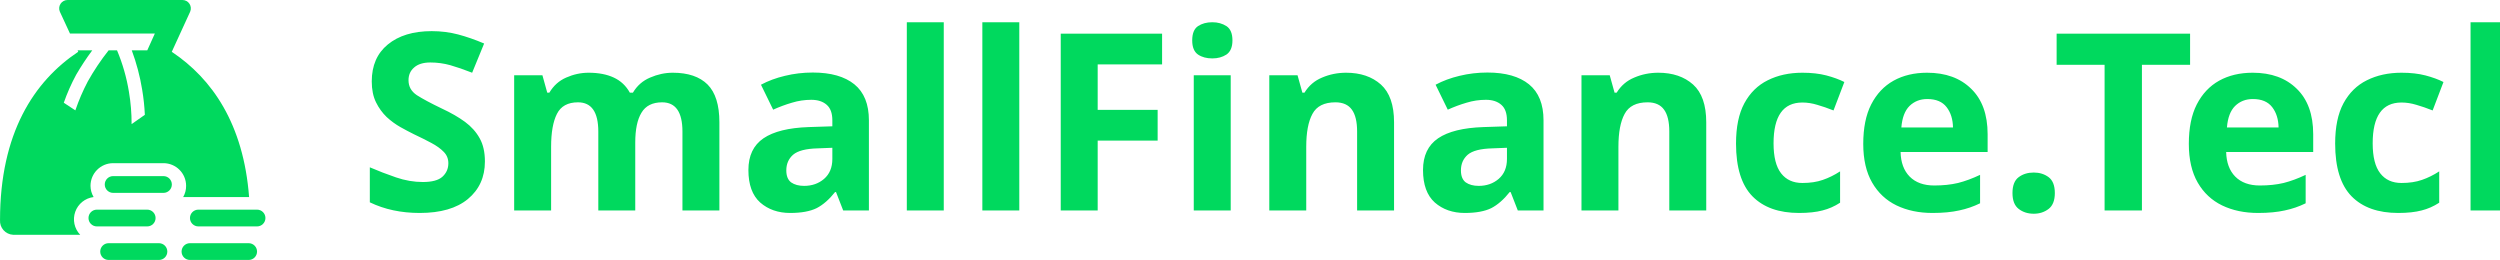
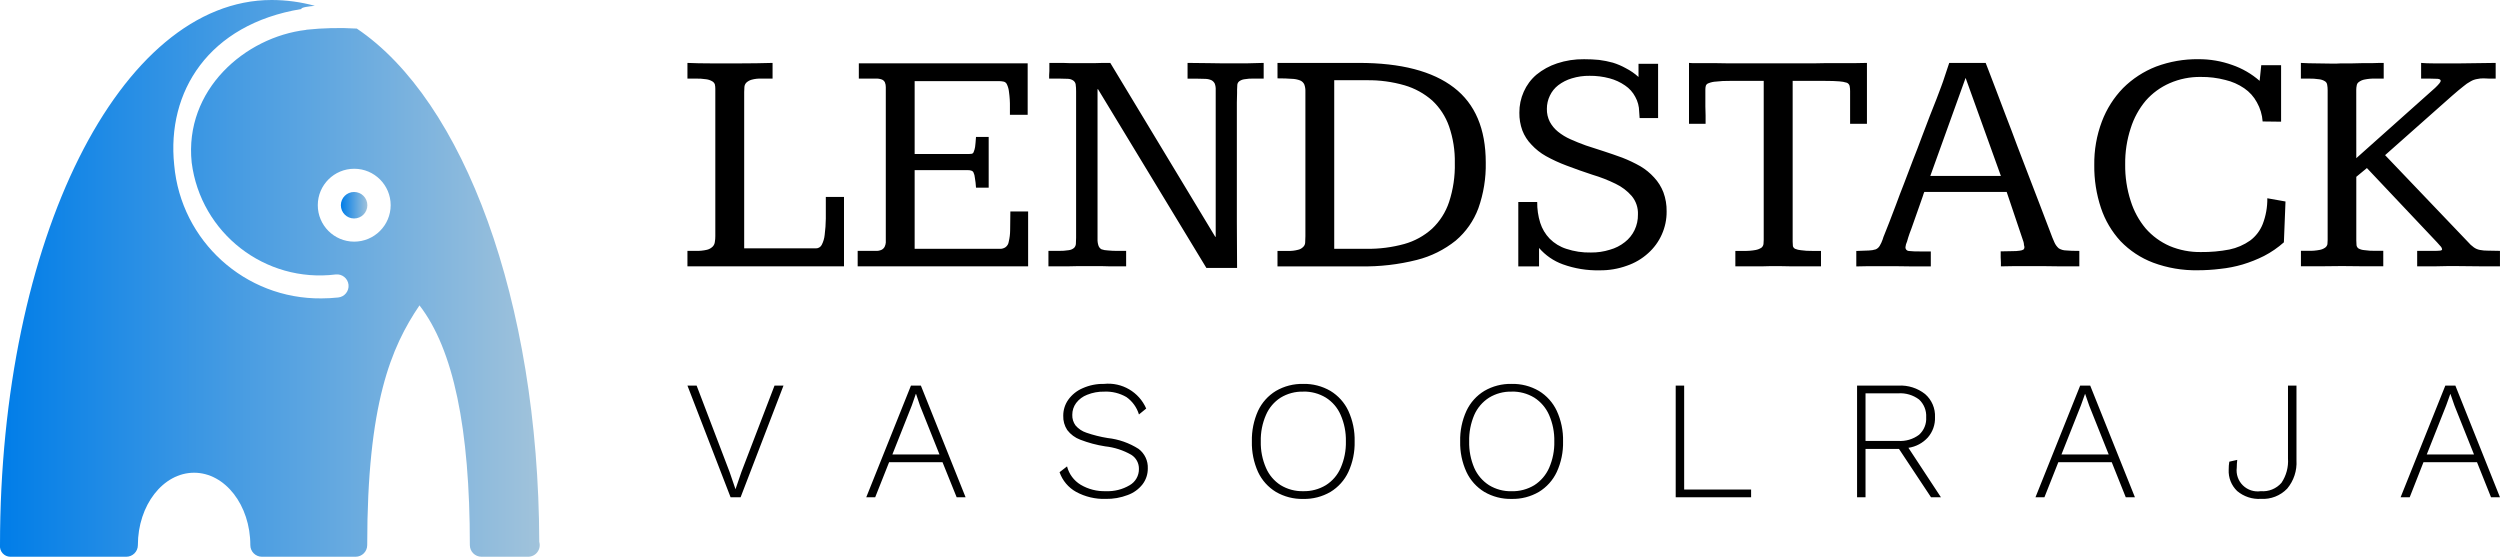
- <svg xmlns="http://www.w3.org/2000/svg" width="201.953" height="21" viewBox="0 0 201.953 21">
-   <g id="Group_27708" data-name="Group 27708" transform="translate(-140.047 -34)">
-     <g id="coin-bag-solid" transform="translate(137 31.5)">
-       <path id="Path_1" data-name="Path 1" d="M17.844,18.419h5.325c-.447-5.9-2.987-9.565-6.246-11.733l1.484-3.238A.677.677,0,0,0,17.79,2.5H8.5a.677.677,0,0,0-.616.948L8.7,5.21h6.855l-.61,1.355H13.691a16.868,16.868,0,0,1,.84,3.177,16.59,16.59,0,0,1,.217,2.032l-1.07.752a15.27,15.27,0,0,0-.217-2.615A14.727,14.727,0,0,0,12.5,6.565h-.677a19.118,19.118,0,0,0-1.68,2.506,16.2,16.2,0,0,0-1.009,2.344L8.2,10.8a15.432,15.432,0,0,1,1-2.263,20.869,20.869,0,0,1,1.3-1.971H9.315l.054.115c-3.59,2.391-6.32,6.591-6.32,13.6a1.118,1.118,0,0,0,1.057,1.185H9.525a1.809,1.809,0,0,1,1.084-3.048,1.809,1.809,0,0,1-.251-.908,1.829,1.829,0,0,1,1.829-1.829h4.065a1.829,1.829,0,0,1,1.829,1.829A1.782,1.782,0,0,1,17.844,18.419Z" transform="translate(0 0)" fill="#00d95e" />
-       <path id="Path_2" data-name="Path 2" d="M19.019,28.177a.677.677,0,0,0-.677-.677H14.277a.677.677,0,1,0,0,1.355h4.065A.677.677,0,0,0,19.019,28.177Z" transform="translate(-3.404 -8.065)" fill="#00d95e" />
-       <path id="Path_3" data-name="Path 3" d="M20.282,23.5H16.217a.677.677,0,0,0,0,1.355h4.065a.677.677,0,1,0,0-1.355Z" transform="translate(-4.03 -6.774)" fill="#00d95e" />
-       <path id="Path_4" data-name="Path 4" d="M19.742,31.5H15.677a.677.677,0,0,0,0,1.355h4.065a.677.677,0,1,0,0-1.355Z" transform="translate(-3.856 -9.355)" fill="#00d95e" />
-       <path id="Path_5" data-name="Path 5" d="M30.119,31.5H25.377a.677.677,0,0,0,0,1.355h4.742a.677.677,0,0,0,0-1.355Z" transform="translate(-6.985 -9.355)" fill="#00d95e" />
-       <path id="Path_6" data-name="Path 6" d="M31.119,27.5H26.377a.677.677,0,1,0,0,1.355h4.742a.677.677,0,0,0,0-1.355Z" transform="translate(-7.307 -8.065)" fill="#00d95e" />
+ <svg xmlns="http://www.w3.org/2000/svg" width="220" height="48.993" viewBox="0 0 220 48.993">
+   <defs>
+     <linearGradient id="linear-gradient" x2="1" gradientUnits="objectBoundingBox">
+       <stop offset="0" stop-color="#007de8" />
+       <stop offset="1" stop-color="#a1c3db" />
+     </linearGradient>
+   </defs>
+   <g id="companylogo" transform="translate(-40 -125.503)">
+     <g id="_75d8dab8-1c81-4378-8432-33e12b036322" data-name="75d8dab8-1c81-4378-8432-33e12b036322" transform="translate(99.724 123.65)">
+       <path id="Path_38135" data-name="Path 38135" d="M.771,8.769V7.389h0q.934.041,2.05.041H5.481q1.319,0,2.781-.041h0v1.38H7.287a2.9,2.9,0,0,0-.873.1h0a1.139,1.139,0,0,0-.447.244h0a.609.609,0,0,0-.183.386h0q-.02.223-.02.447h0V23.709h6.313a.565.565,0,0,0,.507-.3h0a2.42,2.42,0,0,0,.264-.893h0a12.418,12.418,0,0,0,.1-1.421h0V19.182h1.6v6.11H.771v-1.36h.71a3.969,3.969,0,0,0,1.015-.1h0A1.066,1.066,0,0,0,3,23.546H3a.7.7,0,0,0,.183-.406h0a2.856,2.856,0,0,0,.041-.507h0V10.109h0V9.885h0V9.662h0a1.774,1.774,0,0,0-.041-.386h0a.526.526,0,0,0-.223-.264h0a1.4,1.4,0,0,0-.528-.183h0a5.792,5.792,0,0,0-.954-.061H.771Zm15.082-1.34H30.711v4.527H29.149v-.67h0a8.353,8.353,0,0,0-.081-1.34h0a2.024,2.024,0,0,0-.183-.67h0a.408.408,0,0,0-.3-.244h0a2.1,2.1,0,0,0-.447-.041H20.765v6.414h4.79a1.261,1.261,0,0,0,.244-.02h0a.241.241,0,0,0,.162-.162h0a1.888,1.888,0,0,0,.122-.426h0q.041-.3.081-.893h1.116V18.37H26.165a7.464,7.464,0,0,0-.1-.873h0a1.334,1.334,0,0,0-.122-.467h0a.294.294,0,0,0-.2-.162h0a.721.721,0,0,0-.264-.041H20.765v6.922h7.49a.808.808,0,0,0,.507-.142h0a.715.715,0,0,0,.284-.487h0a4.4,4.4,0,0,0,.122-.995h0q.02-.65.02-1.664h1.563v4.831h-15v-1.36h1.583a1.106,1.106,0,0,0,.528-.1h0a.62.62,0,0,0,.264-.264h0a1.042,1.042,0,0,0,.1-.365h0v-.426h0V10.088h0V9.52h0a1.042,1.042,0,0,0-.081-.426h0a.518.518,0,0,0-.264-.244h0a1.414,1.414,0,0,0-.548-.081H15.853ZM32.62,7.389H33.8q.3,0,.609.02H36.6q.365-.02.731-.02h.65l9.236,15.3h.041V9.764h0a1.414,1.414,0,0,0-.081-.548h0a.69.69,0,0,0-.284-.3h0a1.379,1.379,0,0,0-.528-.122h0q-.345-.02-.853-.02h-.731V7.389h0q1.1,0,1.847.02h0q.751.02,1.36.02h1.908q.71-.02,1.583-.041h0v1.38H50.6a4.259,4.259,0,0,0-.832.061h0a.986.986,0,0,0-.447.183h0a.454.454,0,0,0-.162.3h0a3.914,3.914,0,0,0-.02.426h0v.3h0q0,.284-.02.832h0V12.2h0v1.664h0v7.531h0q0,2.05.02,4.039h-2.7L36.9,9.7h-.041V22.876h0a1.655,1.655,0,0,0,.081.589h0a.582.582,0,0,0,.264.325h0a1.8,1.8,0,0,0,.548.1h0a7.383,7.383,0,0,0,.873.041h.751v1.36H37.938q-.365,0-.771-.02H35.177q-.487.02-.934.02H32.538v-1.36h.893a5.1,5.1,0,0,0,.893-.061h0a.883.883,0,0,0,.467-.2h0a.551.551,0,0,0,.162-.345h0q.02-.223.02-.548h0V9.906h0a4.125,4.125,0,0,0-.041-.65h0a.527.527,0,0,0-.223-.325h0a.867.867,0,0,0-.467-.142h0q-.284-.02-.771-.02H32.6v-.3h0a3.306,3.306,0,0,1,.02-.365h0V7.713h0Zm20.075,0H59.86q5.541,0,8.363,2.172h0q2.8,2.152,2.8,6.6h0a11.379,11.379,0,0,1-.65,4.019h0a6.861,6.861,0,0,1-1.989,2.842h0a8.974,8.974,0,0,1-3.43,1.705h0a18.8,18.8,0,0,1-4.933.568H52.695v-1.36h.913a3.112,3.112,0,0,0,.893-.1h0a.878.878,0,0,0,.447-.244h0a.551.551,0,0,0,.183-.386h0q.02-.244.02-.568h0v-.548h0V20.643h0v-2.05h0V16.259h0V9.926h0a1.627,1.627,0,0,0-.1-.65h0a.7.7,0,0,0-.365-.345h0a2.178,2.178,0,0,0-.751-.142h0q-.487-.041-1.238-.041h0Zm4.993,1.522V23.749H60.53a11.9,11.9,0,0,0,3.329-.426h0a6.094,6.094,0,0,0,2.436-1.34h0a5.7,5.7,0,0,0,1.5-2.355h0A10.243,10.243,0,0,0,68.3,16.2h0a9.341,9.341,0,0,0-.507-3.227h0A5.681,5.681,0,0,0,66.315,10.7h0a6.44,6.44,0,0,0-2.436-1.34h0a11.392,11.392,0,0,0-3.329-.447H57.688Zm28.5-1.441v4.77H84.563a2.329,2.329,0,0,1-.02-.284h0a2.007,2.007,0,0,1-.02-.284h0a2.729,2.729,0,0,0-.345-1.3h0a2.72,2.72,0,0,0-.893-.995h0a4.351,4.351,0,0,0-1.36-.629h0a6.5,6.5,0,0,0-1.766-.223h0a5.068,5.068,0,0,0-1.563.223h0a3.692,3.692,0,0,0-1.2.609h0a2.487,2.487,0,0,0-.731.913h0a2.634,2.634,0,0,0-.264,1.157h0a2.4,2.4,0,0,0,.264,1.157h0a2.848,2.848,0,0,0,.71.853h0a4.833,4.833,0,0,0,1.1.67h0q.629.284,1.36.548h0l1.563.507h0q.812.264,1.644.568h0a12.322,12.322,0,0,1,1.583.751h0a5.212,5.212,0,0,1,1.218.995h0a4.047,4.047,0,0,1,.812,1.3h0a4.627,4.627,0,0,1,.284,1.685h0a4.829,4.829,0,0,1-.426,2.03h0a4.818,4.818,0,0,1-1.2,1.644h0a5.326,5.326,0,0,1-1.867,1.1h0a6.8,6.8,0,0,1-2.416.406h0a8.912,8.912,0,0,1-3.227-.528h0a5.016,5.016,0,0,1-2.091-1.441h0v1.624H73.886V19.629h1.664a5.9,5.9,0,0,0,.264,1.827h0a3.578,3.578,0,0,0,.832,1.4h0a3.608,3.608,0,0,0,1.461.893h0a6.386,6.386,0,0,0,2.172.325h0a5.374,5.374,0,0,0,1.664-.244h0a3.681,3.681,0,0,0,1.319-.67h0a2.943,2.943,0,0,0,.853-1.056h0a3.044,3.044,0,0,0,.3-1.38h0a2.383,2.383,0,0,0-.548-1.624h0a4.372,4.372,0,0,0-1.421-1.076h0a12.964,12.964,0,0,0-2.03-.792h0q-1.116-.365-2.294-.812h0a13.292,13.292,0,0,1-1.807-.832h0a5.161,5.161,0,0,1-1.279-1.015h0a3.651,3.651,0,0,1-.792-1.238h0a4.351,4.351,0,0,1-.264-1.563h0a4.429,4.429,0,0,1,.386-1.847h0a4.2,4.2,0,0,1,1.116-1.5h0A5.666,5.666,0,0,1,77.3,7.429h0a7.232,7.232,0,0,1,2.375-.365h0q.69,0,1.319.061h0a8.817,8.817,0,0,1,1.218.244h0a5.993,5.993,0,0,1,1.137.487h0a5.173,5.173,0,0,1,1.116.771h0V7.47h1.725Zm2.72,5.278V7.389h0l.325.02h2.01q.629.02,1.238.02h7.328q.467,0,1.1-.02h2.558q.629-.02,1.1-.02h0v5.359h-1.482V9.885h0a2.212,2.212,0,0,0-.041-.467h0a.418.418,0,0,0-.244-.284h0a2.841,2.841,0,0,0-.67-.122h0q-.467-.041-1.3-.041h-2.8V23.12h0a3.162,3.162,0,0,0,.02.386h0a.363.363,0,0,0,.2.244h0a1.626,1.626,0,0,0,.507.122h0a6.123,6.123,0,0,0,.995.061h.771v1.36h-2.5q-.487,0-1.076-.02h-.913q-.345.02-.771.02H92.987v-1.36h.771a4.924,4.924,0,0,0,1.015-.081h0a1.4,1.4,0,0,0,.507-.2h0a.5.5,0,0,0,.183-.325h0a2.967,2.967,0,0,0,.02-.365h0V8.972h-3a9,9,0,0,0-1.2.061h0a1.94,1.94,0,0,0-.65.142h0a.368.368,0,0,0-.244.223h0a1.27,1.27,0,0,0-.041.345h0v.69h0v.792h0q.02.406.02.792h0v.731H88.907Zm22.9-5.359h3.207l.244.629h0q.244.629.629,1.644h0q.386,1.035.893,2.355h0q.507,1.3,1.015,2.679h0q.528,1.38,1.035,2.7h0l.913,2.375h0q.406,1.035.65,1.705h0q.244.65.264.69h0q.244.67.406,1.015h0a1.484,1.484,0,0,0,.386.528h0a1.273,1.273,0,0,0,.65.183h0q.406.041,1.157.041h0v1.36h-1.543q-.751-.02-1.563-.02h-2.679q-.487.02-1.116.02h0v-.345h0q-.02-.223-.02-.447h0v-.528h0q.65,0,1.056-.02h0a3.961,3.961,0,0,0,.629-.041h0a.822.822,0,0,0,.325-.1h0a.3.3,0,0,0,.081-.223h0a1.3,1.3,0,0,1-.041-.183h0a1.141,1.141,0,0,0-.041-.264h0l-1.482-4.4h-7.247a2.211,2.211,0,0,0-.122.345h0q-.122.325-.284.812h0q-.162.487-.365,1.035h0q-.183.548-.365,1.035h0q-.183.467-.284.792h0l-.1.345h0a1.532,1.532,0,0,0-.142.507h0a.311.311,0,0,0,.284.325h0a7.689,7.689,0,0,0,.954.041h.995v1.319h-1.543q-.771-.02-1.563-.02h-2.436q-.467.02-1.015.02h0v-1.36h0q.69-.02,1.1-.041h0a2.175,2.175,0,0,0,.609-.1h0a.757.757,0,0,0,.345-.3h0a2.867,2.867,0,0,0,.264-.568h0a3.357,3.357,0,0,1,.162-.447h0q.162-.406.426-1.076h0q.244-.67.589-1.543h0q.325-.893.71-1.867h0q.386-.995.771-2.03h0q.406-1.015.771-2.01h0q.386-.995.71-1.867h0l.609-1.543h0q.244-.67.406-1.076h0q.142-.406.162-.447h0Zm1.441,1.319-3.106,8.627h6.211Zm20.7,15.325h0a12.509,12.509,0,0,0,2.517-.223h0a4.894,4.894,0,0,0,1.827-.792h0a3.342,3.342,0,0,0,1.1-1.441h0A6.1,6.1,0,0,0,139.8,19.3h0l1.6.284-.142,3.593h0a8.533,8.533,0,0,1-1.746,1.2h0a11.665,11.665,0,0,1-1.888.751h0a11.011,11.011,0,0,1-1.969.386h0a16.188,16.188,0,0,1-1.969.122h0a10.72,10.72,0,0,1-3.938-.67h0a7.832,7.832,0,0,1-2.862-1.888h0a8.091,8.091,0,0,1-1.725-2.923h0a11.51,11.51,0,0,1-.589-3.776h0a10.419,10.419,0,0,1,.67-3.836h0A8.553,8.553,0,0,1,127.109,9.6h0a8.484,8.484,0,0,1,2.9-1.888h0a10.305,10.305,0,0,1,3.735-.65h0a8.632,8.632,0,0,1,2.964.507h0a7.26,7.26,0,0,1,2.416,1.4h0l.142-1.38h1.746v4.973l-1.624-.02h0a3.966,3.966,0,0,0-.507-1.685h0a3.5,3.5,0,0,0-1.116-1.238h0a4.931,4.931,0,0,0-1.664-.731h0a8.076,8.076,0,0,0-2.152-.264h0a6.606,6.606,0,0,0-2.74.548h0a6,6,0,0,0-2.111,1.543h0a7.038,7.038,0,0,0-1.319,2.416h0a9.787,9.787,0,0,0-.487,3.187h0a10.04,10.04,0,0,0,.487,3.227h0a7.038,7.038,0,0,0,1.319,2.416h0a6,6,0,0,0,2.111,1.543h0A6.826,6.826,0,0,0,133.949,24.033Zm13.681-8.261,6.942-6.191h0q.487-.467.487-.609h0q0-.162-.284-.183h0q-.264-.02-.731-.02h-.71V7.389h0q.467.041,1.076.041h2.4l3.085-.041v1.38H159.3q-.264-.02-.467-.02h0a2.459,2.459,0,0,0-.589.061h0a1.6,1.6,0,0,0-.548.2h0a3.514,3.514,0,0,0-.65.447h0q-.386.3-.995.832h0l-5.887,5.217,7.287,7.632h0a2.8,2.8,0,0,0,.528.487h0a1.327,1.327,0,0,0,.528.223h0a3.349,3.349,0,0,0,.69.061h0q.406.02,1.076.02h0v1.36h-1.705q-.934-.02-1.989-.02h-.974q-.507.02-.974.02h-1.644v-1.36h1.482a4.788,4.788,0,0,0,.528-.02h0q.183-.02.183-.122h0a.439.439,0,0,0-.1-.223h0q-.122-.122-.345-.386h0l-6.171-6.536-.934.771v5.6h0a3.917,3.917,0,0,0,.02.426h0a.42.42,0,0,0,.183.284h0a1.271,1.271,0,0,0,.507.142h0a5.955,5.955,0,0,0,.974.061h.69v1.36h-1.664q-.913-.02-1.969-.02h0q-.954,0-1.928.02h-1.685v-1.36h.67a4.5,4.5,0,0,0,.974-.081h0a1.188,1.188,0,0,0,.487-.2h0a.512.512,0,0,0,.2-.3h0a2.97,2.97,0,0,0,.02-.365h0V9.8h0a2.523,2.523,0,0,0-.041-.487h0a.43.43,0,0,0-.183-.3h0a1.212,1.212,0,0,0-.507-.183h0a5.791,5.791,0,0,0-.954-.061h-.67V7.389h0q.71.041,1.38.041h0q.67.02,1.34.02h.406q.2-.02.406-.02h.995q.386,0,.853-.02h.853q.406-.02.69-.02h.365v1.38h-.731a4.206,4.206,0,0,0-.954.081h0a1.186,1.186,0,0,0-.507.223h0a.43.43,0,0,0-.183.3h0a1.775,1.775,0,0,0-.041.386h0Z" />
    </g>
-     <text id="SmallFinance.Tech" transform="translate(169 51)" fill="#00d95e" font-size="20" font-family="CircularStd-Bold, Circular Std Bold" font-weight="700">
-       <tspan x="0" y="0">SmallFinance.Tech</tspan>
-     </text>
+     <g id="_76ab98ff-554f-4737-97c6-0811a2aa251e" data-name="76ab98ff-554f-4737-97c6-0811a2aa251e" transform="translate(39.249 125.503)">
+       <path id="Path_38136" data-name="Path 38136" d="M33.079,18.06a1.166,1.166,0,1,1-1.166-1.166,1.166,1.166,0,0,1,1.166,1.166Z" fill="url(#linear-gradient)" />
+       <path id="Path_38137" data-name="Path 38137" d="M48.206,47.685C48.144,26.4,41.536,8.825,32.15,2.515a26.89,26.89,0,0,0-4.422.1c-.016,0-.031.014-.045.016C22.323,3.26,16.952,7.9,17.619,14.306A11.374,11.374,0,0,0,30.3,24.152a1.019,1.019,0,0,1,.214,2.027,14.361,14.361,0,0,1-1.476.08,12.88,12.88,0,0,1-12.957-11.74C15.406,8.068,19.1,2.141,27.265.794V.786c0-.147.672-.225,1.192-.274A14.515,14.515,0,0,0,24.66,0C11.32,0,.751,21.073.751,47.973a.923.923,0,0,0,.9,1.021H11.863a1.022,1.022,0,0,0,1.021-1.021c0-3.513,2.219-6.373,4.948-6.373s4.948,2.86,4.948,6.373A1.022,1.022,0,0,0,23.8,48.994h8.245a1.024,1.024,0,0,0,1.021-1.021c0-12.479,2.1-17.407,4.6-21.1,2.98,3.86,4.432,10.785,4.432,21.1a1.024,1.024,0,0,0,1.021,1.021h4.107a1.024,1.024,0,0,0,.98-1.309ZM31.913,21.265a3.207,3.207,0,1,1,3.217-3.207,3.213,3.213,0,0,1-3.217,3.207Z" fill="url(#linear-gradient)" />
+     </g>
+     <g id="_724fb1b5-be12-4237-bde6-d19bf2456cf9" data-name="724fb1b5-be12-4237-bde6-d19bf2456cf9" transform="translate(100.155 155.416)">
+       <path id="Path_38138" data-name="Path 38138" d="M8.793,4.019,5.019,13.844H4.136L.34,4.019h.808l2.9,7.6.521,1.521.521-1.521,2.913-7.6ZM24.03,13.844,22.786,10.76h-4.7l-1.223,3.084h-.787l3.934-9.825h.872l3.934,9.825ZM18.374,10.08H22.52L20.809,5.795l-.351-1.042h-.021l-.351,1.01ZM37,3.87h0a3.639,3.639,0,0,1,3.711,2.169h0l-.638.521h0A2.9,2.9,0,0,0,38.97,5.029h0a3.548,3.548,0,0,0-1.946-.478h0a3.826,3.826,0,0,0-1.51.276h0a2.195,2.195,0,0,0-.968.723h0a1.73,1.73,0,0,0-.34,1.042h0a1.487,1.487,0,0,0,.287.936h0a2.125,2.125,0,0,0,.957.638h0a11.116,11.116,0,0,0,1.871.468h0a6.341,6.341,0,0,1,2.722.957h0a2.043,2.043,0,0,1,.808,1.723h0a2.261,2.261,0,0,1-.468,1.4h0a2.9,2.9,0,0,1-1.3.936h0a5.125,5.125,0,0,1-1.935.34h0a5.115,5.115,0,0,1-2.605-.617h0a3.176,3.176,0,0,1-1.457-1.733h0l.659-.51h0a2.663,2.663,0,0,0,1.2,1.616h0a4.089,4.089,0,0,0,2.222.564h0a3.785,3.785,0,0,0,2.084-.521h0a1.62,1.62,0,0,0,.819-1.435h0a1.431,1.431,0,0,0-.67-1.244h0a5.894,5.894,0,0,0-2.3-.744h0a10.567,10.567,0,0,1-2.19-.585h0a2.567,2.567,0,0,1-1.148-.851h0a2.15,2.15,0,0,1-.351-1.265h0a2.418,2.418,0,0,1,.436-1.393h0A3.008,3.008,0,0,1,35.11,4.253h0A4.379,4.379,0,0,1,37,3.87Zm17.523,0h0a4.557,4.557,0,0,1,2.4.617h0A4.075,4.075,0,0,1,58.5,6.242h0a6.094,6.094,0,0,1,.553,2.69h0a6.094,6.094,0,0,1-.553,2.69h0a4.075,4.075,0,0,1-1.574,1.754h0a4.557,4.557,0,0,1-2.4.617h0a4.557,4.557,0,0,1-2.4-.617h0a4.075,4.075,0,0,1-1.574-1.754h0a6.2,6.2,0,0,1-.542-2.69h0a6.2,6.2,0,0,1,.542-2.69h0a4.075,4.075,0,0,1,1.574-1.754h0a4.557,4.557,0,0,1,2.4-.617Zm0,.681h0a3.639,3.639,0,0,0-1.988.532h0A3.4,3.4,0,0,0,51.251,6.6h0a5.5,5.5,0,0,0-.457,2.329h0a5.5,5.5,0,0,0,.457,2.329h0a3.4,3.4,0,0,0,1.287,1.521h0a3.639,3.639,0,0,0,1.988.532h0a3.693,3.693,0,0,0,2-.532h0a3.38,3.38,0,0,0,1.3-1.521h0a5.5,5.5,0,0,0,.457-2.329h0A5.5,5.5,0,0,0,57.822,6.6h0a3.38,3.38,0,0,0-1.3-1.521h0a3.693,3.693,0,0,0-2-.532ZM72.867,3.87h0a4.557,4.557,0,0,1,2.4.617h0a4.075,4.075,0,0,1,1.574,1.754h0a6.094,6.094,0,0,1,.553,2.69h0a6.094,6.094,0,0,1-.553,2.69h0a4.075,4.075,0,0,1-1.574,1.754h0a4.557,4.557,0,0,1-2.4.617h0a4.557,4.557,0,0,1-2.4-.617h0a4.075,4.075,0,0,1-1.574-1.754h0a6.094,6.094,0,0,1-.553-2.69h0a6.094,6.094,0,0,1,.553-2.69h0a4.075,4.075,0,0,1,1.574-1.754h0a4.557,4.557,0,0,1,2.4-.617Zm0,.681h0a3.639,3.639,0,0,0-1.988.532h0a3.469,3.469,0,0,0-1.3,1.521h0a5.616,5.616,0,0,0-.447,2.329h0a5.616,5.616,0,0,0,.447,2.329h0a3.469,3.469,0,0,0,1.3,1.521h0a3.639,3.639,0,0,0,1.988.532h0a3.693,3.693,0,0,0,2-.532h0a3.469,3.469,0,0,0,1.3-1.521h0a5.5,5.5,0,0,0,.457-2.329h0A5.5,5.5,0,0,0,76.163,6.6h0a3.469,3.469,0,0,0-1.3-1.521h0a3.693,3.693,0,0,0-2-.532Zm15.184,8.613h5.891v.681H87.307V4.019h.744Zm22.595.681h-.872l-2.818-4.253h-2.945v4.253h-.744V4.019h3.647a3.482,3.482,0,0,1,2.339.744h0a2.542,2.542,0,0,1,.872,2.042h0a2.565,2.565,0,0,1-.627,1.776h0a2.866,2.866,0,0,1-1.712.914h0ZM104.011,4.7V8.889h2.882a2.747,2.747,0,0,0,1.829-.542h0a1.908,1.908,0,0,0,.627-1.542h0a1.973,1.973,0,0,0-.627-1.563h0a2.747,2.747,0,0,0-1.829-.542h-2.882Zm22.9,9.144-1.233-3.084h-4.7l-1.223,3.084h-.787L122.9,4.019h.883l3.934,9.825Zm-5.657-3.764h4.157L123.7,5.795l-.362-1.042h-.011l-.362,1.01Zm20.681-6.061V10.6h0a3.545,3.545,0,0,1-.819,2.488h0a2.954,2.954,0,0,1-2.307.9h0a2.963,2.963,0,0,1-2.095-.691h0a2.443,2.443,0,0,1-.744-1.882h0a4.16,4.16,0,0,1,.053-.7h0l.7-.159h0a5.66,5.66,0,0,0-.043.681h0a1.852,1.852,0,0,0,2.116,2.073h0a2.166,2.166,0,0,0,1.818-.734h0a3.433,3.433,0,0,0,.574-2.148h0V4.019Zm17.119,9.825-1.233-3.084h-4.71L151.9,13.844h-.8l3.934-9.825h.883l3.924,9.825ZM153.4,10.08h4.157l-1.712-4.285-.362-1.042h-.011l-.362,1.01Z" />
+     </g>
  </g>
</svg>
